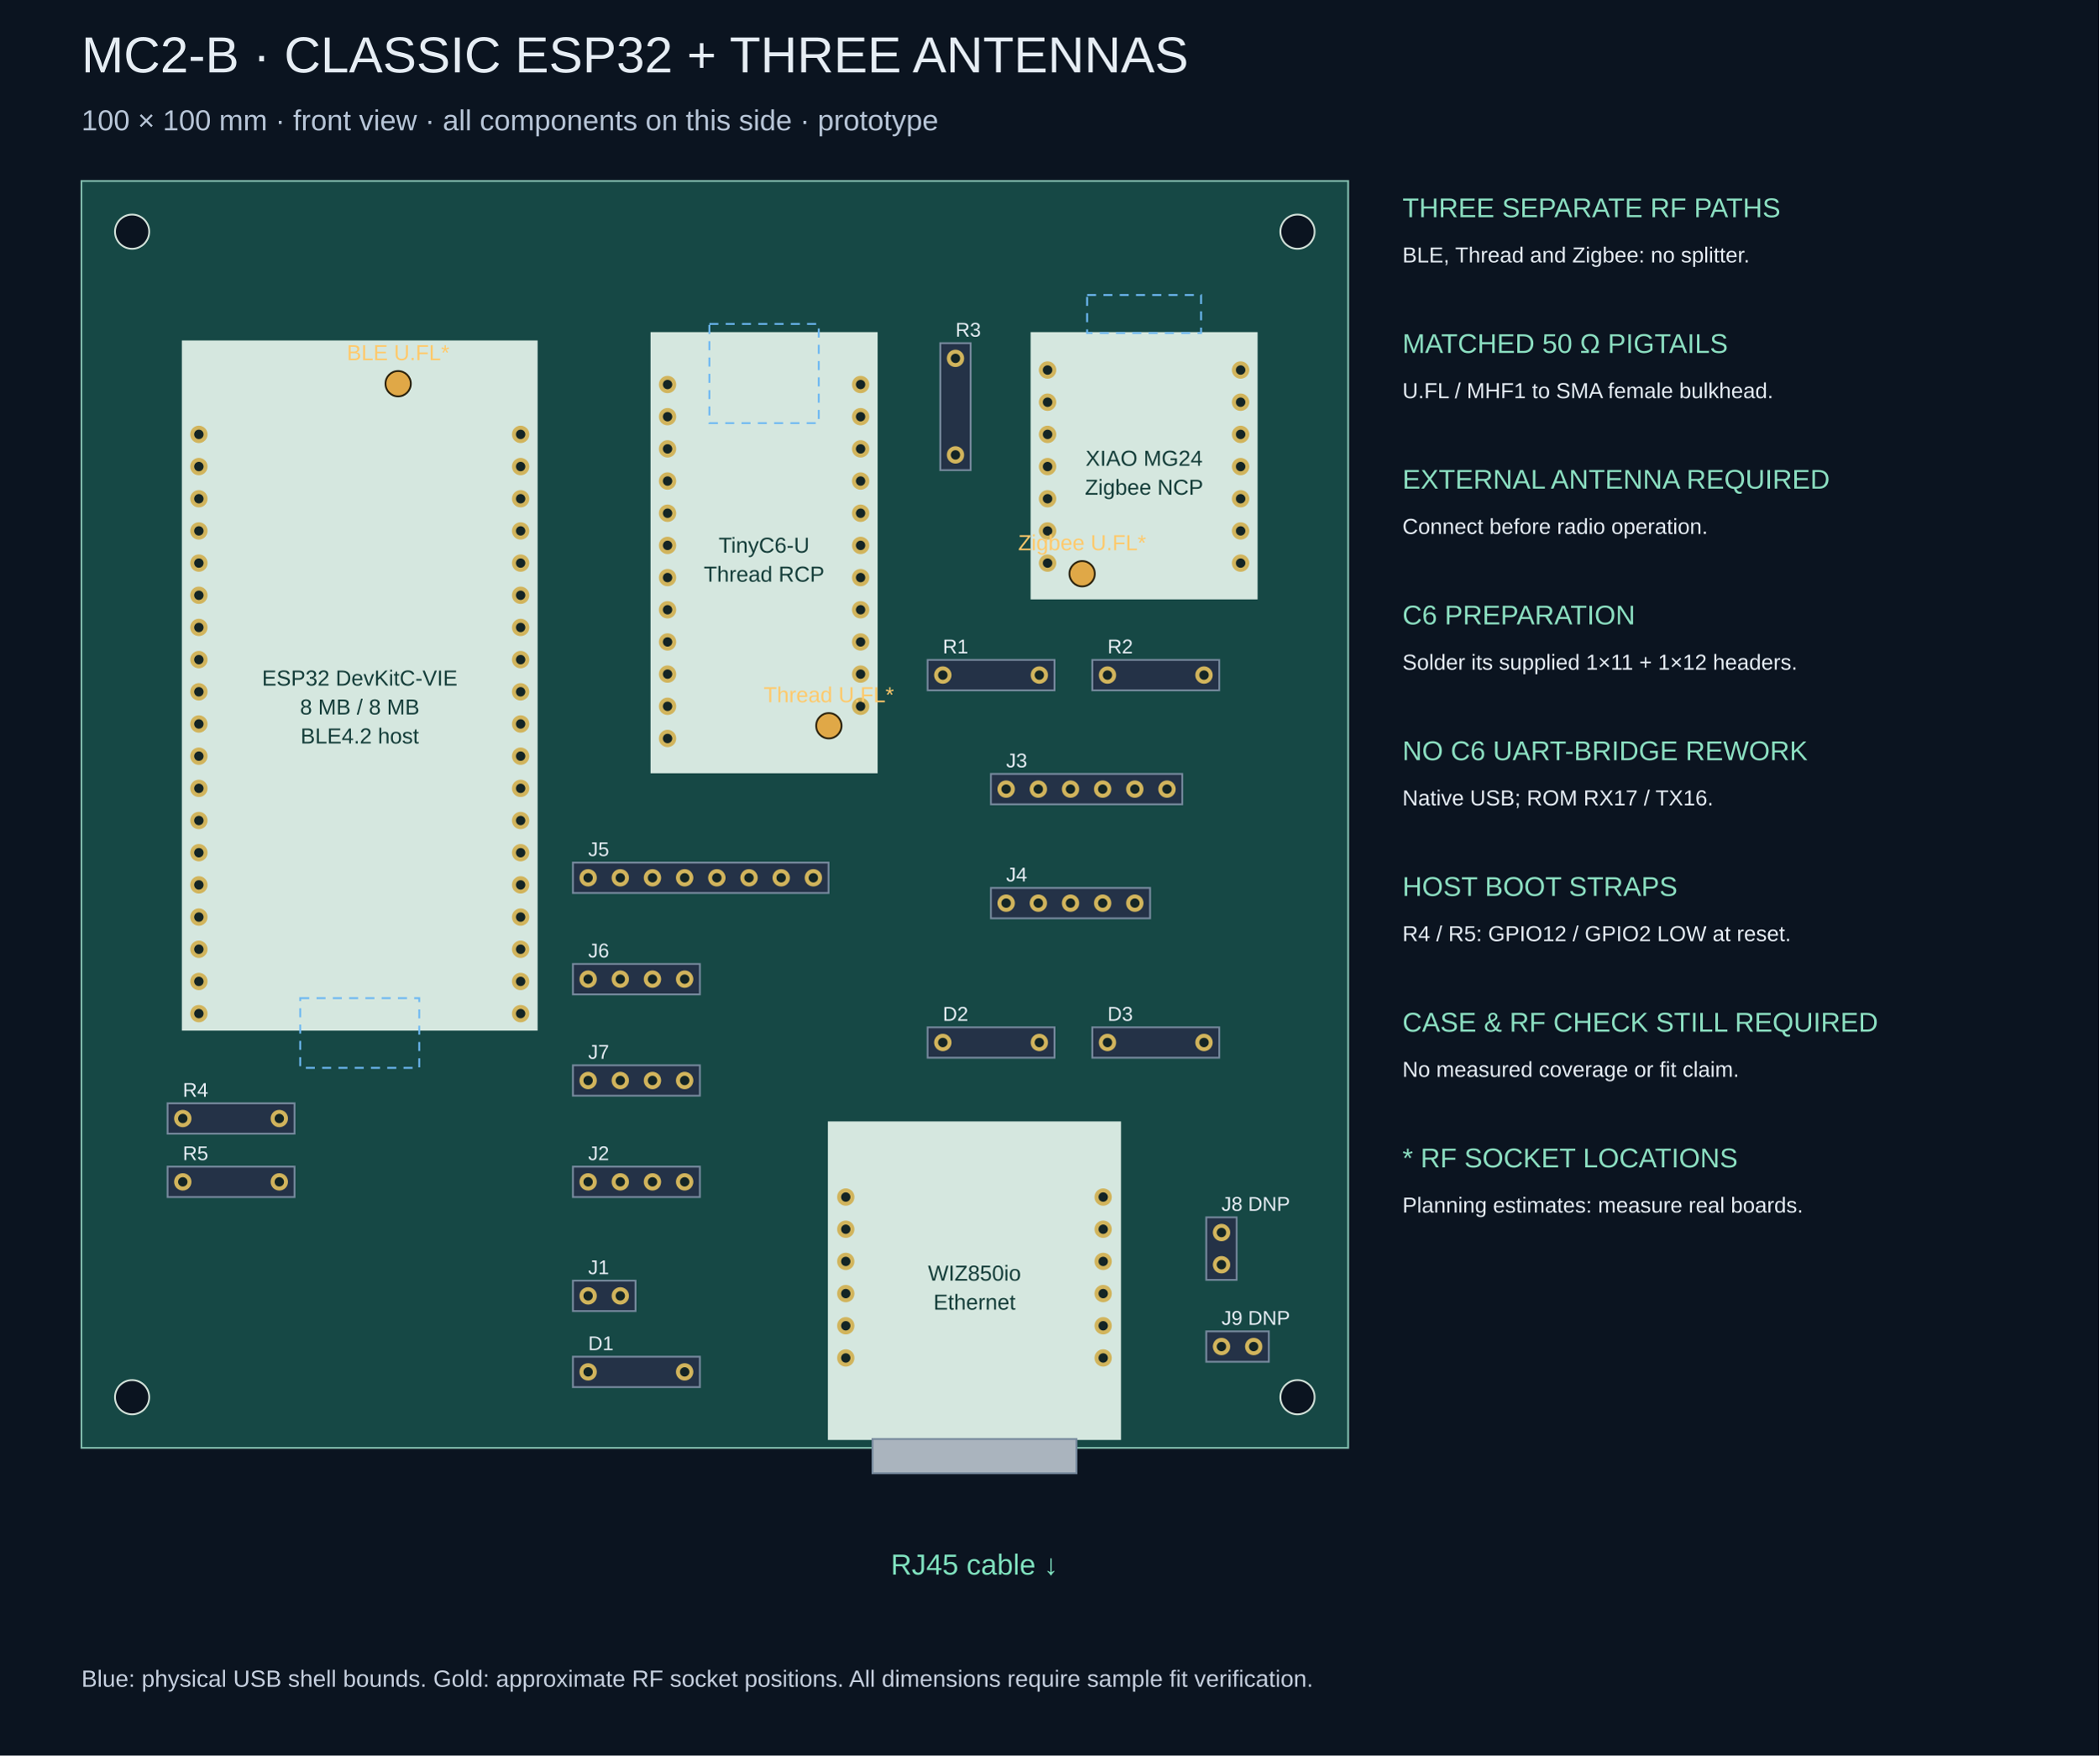
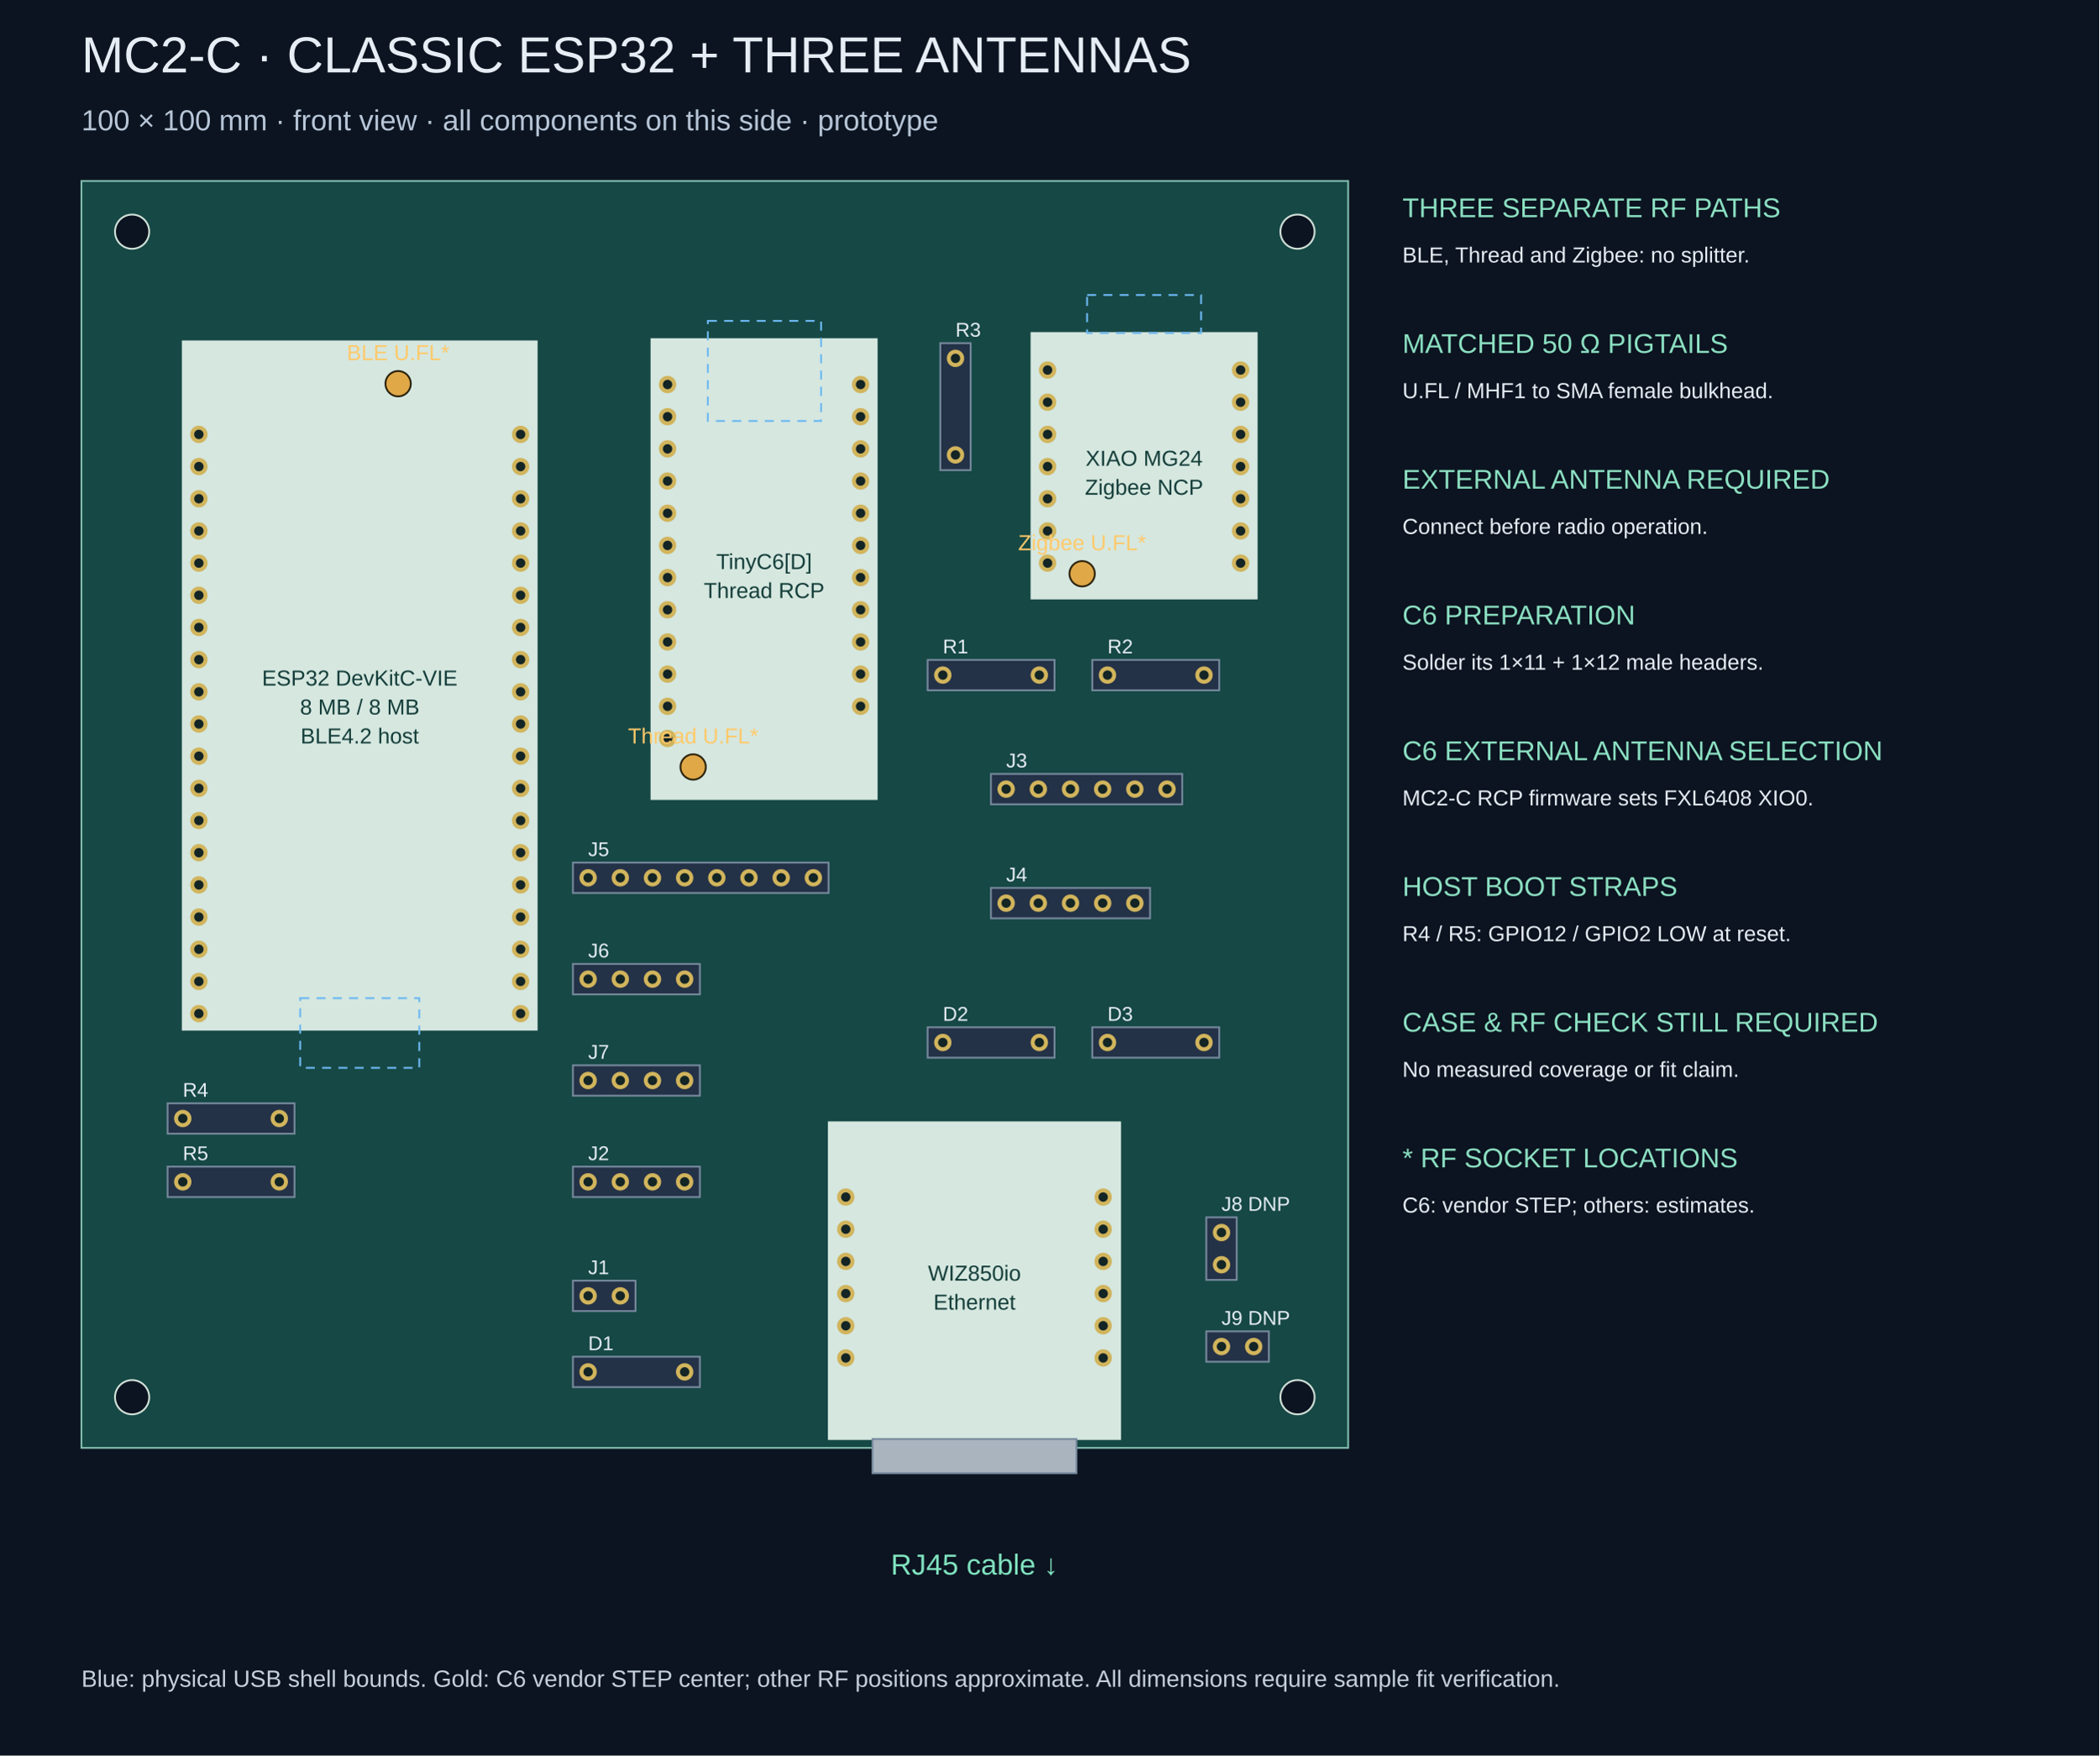
<svg xmlns="http://www.w3.org/2000/svg" width="1160" height="970" viewBox="0 0 1160 970">
  <rect width="100%" height="100%" fill="#0b1420" />
  <style>text{font-family:Arial,sans-serif}</style>
-   <text x="45" y="40" font-size="28" fill="#e6edf4" text-anchor="start">MC2-B · CLASSIC ESP32 + THREE ANTENNAS</text>
+   <text x="45" y="40" font-size="28" fill="#e6edf4" text-anchor="start">MC2-C · CLASSIC ESP32 + THREE ANTENNAS</text>
  <text x="45" y="72" font-size="16" fill="#b8c6d8" text-anchor="start">100 × 100 mm · front view · all components on this side · prototype</text>
  <rect x="45" y="100" width="700" height="700" fill="#164845" stroke="#80bbac" />
  <circle cx="73" cy="128" r="9.45" fill="#0b1420" stroke="#d2e1d9" />
  <circle cx="717" cy="128" r="9.45" fill="#0b1420" stroke="#d2e1d9" />
  <circle cx="73" cy="772" r="9.45" fill="#0b1420" stroke="#d2e1d9" />
  <circle cx="717" cy="772" r="9.45" fill="#0b1420" stroke="#d2e1d9" />
  <rect x="101.0" y="188.62" width="195.58" height="380.31" fill="#d5e7df" stroke="#d5e7df" />
  <text x="198.79" y="378.775" font-size="12" fill="#143d39" text-anchor="middle">ESP32 DevKitC-VIE</text>
  <text x="198.79" y="394.775" font-size="12" fill="#143d39" text-anchor="middle">8 MB / 8 MB</text>
  <text x="198.79" y="410.775" font-size="12" fill="#143d39" text-anchor="middle">BLE4.2 host</text>
  <circle cx="109.89" cy="240.0" r="4.8" fill="#d1b45c" />
  <circle cx="109.89" cy="240.0" r="2.6" fill="#142525" />
  <circle cx="109.89" cy="257.78" r="4.8" fill="#d1b45c" />
  <circle cx="109.89" cy="257.78" r="2.6" fill="#142525" />
  <circle cx="109.89" cy="275.56" r="4.8" fill="#d1b45c" />
  <circle cx="109.89" cy="275.56" r="2.6" fill="#142525" />
  <circle cx="109.89" cy="293.34" r="4.8" fill="#d1b45c" />
  <circle cx="109.89" cy="293.34" r="2.6" fill="#142525" />
  <circle cx="109.89" cy="311.12" r="4.8" fill="#d1b45c" />
  <circle cx="109.89" cy="311.12" r="2.6" fill="#142525" />
  <circle cx="109.89" cy="328.9" r="4.8" fill="#d1b45c" />
  <circle cx="109.89" cy="328.9" r="2.6" fill="#142525" />
  <circle cx="109.89" cy="346.68" r="4.8" fill="#d1b45c" />
  <circle cx="109.89" cy="346.68" r="2.6" fill="#142525" />
  <circle cx="109.89" cy="364.46" r="4.8" fill="#d1b45c" />
  <circle cx="109.89" cy="364.46" r="2.6" fill="#142525" />
  <circle cx="109.89" cy="382.24" r="4.8" fill="#d1b45c" />
  <circle cx="109.89" cy="382.24" r="2.6" fill="#142525" />
  <circle cx="109.89" cy="400.02" r="4.8" fill="#d1b45c" />
  <circle cx="109.89" cy="400.02" r="2.6" fill="#142525" />
  <circle cx="109.89" cy="417.8" r="4.8" fill="#d1b45c" />
  <circle cx="109.89" cy="417.8" r="2.6" fill="#142525" />
  <circle cx="109.89" cy="435.58" r="4.8" fill="#d1b45c" />
  <circle cx="109.89" cy="435.58" r="2.6" fill="#142525" />
  <circle cx="109.89" cy="453.36" r="4.8" fill="#d1b45c" />
  <circle cx="109.89" cy="453.36" r="2.6" fill="#142525" />
  <circle cx="109.89" cy="471.14" r="4.8" fill="#d1b45c" />
  <circle cx="109.89" cy="471.14" r="2.6" fill="#142525" />
  <circle cx="109.89" cy="488.92" r="4.8" fill="#d1b45c" />
  <circle cx="109.89" cy="488.92" r="2.6" fill="#142525" />
  <circle cx="109.89" cy="506.7" r="4.8" fill="#d1b45c" />
  <circle cx="109.89" cy="506.7" r="2.6" fill="#142525" />
  <circle cx="109.89" cy="524.48" r="4.8" fill="#d1b45c" />
  <circle cx="109.89" cy="524.48" r="2.6" fill="#142525" />
  <circle cx="109.89" cy="542.26" r="4.8" fill="#d1b45c" />
  <circle cx="109.89" cy="542.26" r="2.6" fill="#142525" />
  <circle cx="109.89" cy="560.04" r="4.8" fill="#d1b45c" />
  <circle cx="109.89" cy="560.04" r="2.6" fill="#142525" />
  <circle cx="287.69" cy="240.0" r="4.8" fill="#d1b45c" />
  <circle cx="287.69" cy="240.0" r="2.6" fill="#142525" />
  <circle cx="287.69" cy="257.78" r="4.8" fill="#d1b45c" />
  <circle cx="287.69" cy="257.78" r="2.6" fill="#142525" />
  <circle cx="287.69" cy="275.56" r="4.8" fill="#d1b45c" />
  <circle cx="287.69" cy="275.56" r="2.6" fill="#142525" />
  <circle cx="287.69" cy="293.34" r="4.8" fill="#d1b45c" />
  <circle cx="287.69" cy="293.34" r="2.6" fill="#142525" />
  <circle cx="287.69" cy="311.12" r="4.8" fill="#d1b45c" />
  <circle cx="287.69" cy="311.12" r="2.6" fill="#142525" />
  <circle cx="287.69" cy="328.9" r="4.8" fill="#d1b45c" />
  <circle cx="287.69" cy="328.9" r="2.6" fill="#142525" />
  <circle cx="287.69" cy="346.68" r="4.8" fill="#d1b45c" />
  <circle cx="287.69" cy="346.68" r="2.6" fill="#142525" />
  <circle cx="287.69" cy="364.46" r="4.8" fill="#d1b45c" />
  <circle cx="287.69" cy="364.46" r="2.6" fill="#142525" />
  <circle cx="287.69" cy="382.24" r="4.8" fill="#d1b45c" />
  <circle cx="287.69" cy="382.24" r="2.6" fill="#142525" />
  <circle cx="287.69" cy="400.02" r="4.8" fill="#d1b45c" />
  <circle cx="287.69" cy="400.02" r="2.6" fill="#142525" />
  <circle cx="287.69" cy="417.8" r="4.8" fill="#d1b45c" />
  <circle cx="287.69" cy="417.8" r="2.6" fill="#142525" />
  <circle cx="287.69" cy="435.58" r="4.8" fill="#d1b45c" />
  <circle cx="287.69" cy="435.58" r="2.6" fill="#142525" />
  <circle cx="287.69" cy="453.36" r="4.8" fill="#d1b45c" />
  <circle cx="287.69" cy="453.36" r="2.6" fill="#142525" />
  <circle cx="287.69" cy="471.14" r="4.8" fill="#d1b45c" />
  <circle cx="287.69" cy="471.14" r="2.6" fill="#142525" />
  <circle cx="287.69" cy="488.92" r="4.8" fill="#d1b45c" />
  <circle cx="287.69" cy="488.92" r="2.6" fill="#142525" />
  <circle cx="287.69" cy="506.7" r="4.8" fill="#d1b45c" />
  <circle cx="287.69" cy="506.7" r="2.6" fill="#142525" />
  <circle cx="287.69" cy="524.48" r="4.8" fill="#d1b45c" />
  <circle cx="287.69" cy="524.48" r="2.6" fill="#142525" />
  <circle cx="287.69" cy="542.26" r="4.8" fill="#d1b45c" />
  <circle cx="287.69" cy="542.26" r="2.6" fill="#142525" />
  <circle cx="287.69" cy="560.04" r="4.8" fill="#d1b45c" />
  <circle cx="287.69" cy="560.04" r="2.6" fill="#142525" />
-   <rect x="360.0" y="184.0" width="124.46" height="242.742" fill="#d5e7df" stroke="#d5e7df" />
-   <text x="422.23" y="305.371" font-size="12" fill="#143d39" text-anchor="middle">TinyC6-U</text>
-   <text x="422.23" y="321.371" font-size="12" fill="#143d39" text-anchor="middle">Thread RCP</text>
+   <rect x="360.0" y="187.374" width="124.46" height="254.1" fill="#d5e7df" stroke="#d5e7df" />
+   <text x="422.23" y="314.424" font-size="12" fill="#143d39" text-anchor="middle">TinyC6[D]</text>
+   <text x="422.23" y="330.424" font-size="12" fill="#143d39" text-anchor="middle">Thread RCP</text>
  <circle cx="475.57" cy="212.448" r="4.8" fill="#d1b45c" />
  <circle cx="475.57" cy="212.448" r="2.6" fill="#142525" />
  <circle cx="475.57" cy="230.228" r="4.8" fill="#d1b45c" />
  <circle cx="475.57" cy="230.228" r="2.6" fill="#142525" />
  <circle cx="475.57" cy="248.008" r="4.8" fill="#d1b45c" />
  <circle cx="475.57" cy="248.008" r="2.6" fill="#142525" />
  <circle cx="475.57" cy="265.788" r="4.8" fill="#d1b45c" />
  <circle cx="475.57" cy="265.788" r="2.6" fill="#142525" />
  <circle cx="475.57" cy="283.568" r="4.8" fill="#d1b45c" />
  <circle cx="475.57" cy="283.568" r="2.6" fill="#142525" />
  <circle cx="475.57" cy="301.348" r="4.8" fill="#d1b45c" />
  <circle cx="475.57" cy="301.348" r="2.6" fill="#142525" />
  <circle cx="475.57" cy="319.128" r="4.8" fill="#d1b45c" />
  <circle cx="475.57" cy="319.128" r="2.6" fill="#142525" />
  <circle cx="475.57" cy="336.908" r="4.8" fill="#d1b45c" />
  <circle cx="475.57" cy="336.908" r="2.6" fill="#142525" />
  <circle cx="475.57" cy="354.688" r="4.8" fill="#d1b45c" />
  <circle cx="475.57" cy="354.688" r="2.6" fill="#142525" />
  <circle cx="475.57" cy="372.468" r="4.8" fill="#d1b45c" />
  <circle cx="475.57" cy="372.468" r="2.6" fill="#142525" />
  <circle cx="475.57" cy="390.248" r="4.8" fill="#d1b45c" />
  <circle cx="475.57" cy="390.248" r="2.6" fill="#142525" />
  <circle cx="368.89" cy="408.028" r="4.8" fill="#d1b45c" />
  <circle cx="368.89" cy="408.028" r="2.6" fill="#142525" />
  <circle cx="368.89" cy="390.248" r="4.8" fill="#d1b45c" />
  <circle cx="368.89" cy="390.248" r="2.6" fill="#142525" />
  <circle cx="368.89" cy="372.468" r="4.8" fill="#d1b45c" />
  <circle cx="368.89" cy="372.468" r="2.6" fill="#142525" />
  <circle cx="368.89" cy="354.688" r="4.8" fill="#d1b45c" />
  <circle cx="368.89" cy="354.688" r="2.6" fill="#142525" />
  <circle cx="368.89" cy="336.908" r="4.8" fill="#d1b45c" />
  <circle cx="368.89" cy="336.908" r="2.6" fill="#142525" />
  <circle cx="368.89" cy="319.128" r="4.8" fill="#d1b45c" />
  <circle cx="368.89" cy="319.128" r="2.6" fill="#142525" />
  <circle cx="368.89" cy="301.348" r="4.8" fill="#d1b45c" />
  <circle cx="368.89" cy="301.348" r="2.6" fill="#142525" />
  <circle cx="368.89" cy="283.568" r="4.8" fill="#d1b45c" />
  <circle cx="368.89" cy="283.568" r="2.6" fill="#142525" />
  <circle cx="368.89" cy="265.788" r="4.8" fill="#d1b45c" />
  <circle cx="368.89" cy="265.788" r="2.6" fill="#142525" />
  <circle cx="368.89" cy="248.008" r="4.8" fill="#d1b45c" />
  <circle cx="368.89" cy="248.008" r="2.6" fill="#142525" />
  <circle cx="368.89" cy="230.228" r="4.8" fill="#d1b45c" />
  <circle cx="368.89" cy="230.228" r="2.6" fill="#142525" />
  <circle cx="368.89" cy="212.448" r="4.8" fill="#d1b45c" />
  <circle cx="368.89" cy="212.448" r="2.6" fill="#142525" />
  <rect x="570.0" y="184.0" width="124.46" height="146.685" fill="#d5e7df" stroke="#d5e7df" />
  <text x="632.23" y="257.342" font-size="12" fill="#143d39" text-anchor="middle">XIAO MG24</text>
  <text x="632.23" y="273.342" font-size="12" fill="#143d39" text-anchor="middle">Zigbee NCP</text>
  <circle cx="578.89" cy="204.447" r="4.8" fill="#d1b45c" />
  <circle cx="578.89" cy="204.447" r="2.6" fill="#142525" />
  <circle cx="578.89" cy="222.227" r="4.8" fill="#d1b45c" />
  <circle cx="578.89" cy="222.227" r="2.6" fill="#142525" />
  <circle cx="578.89" cy="240.007" r="4.8" fill="#d1b45c" />
  <circle cx="578.89" cy="240.007" r="2.6" fill="#142525" />
  <circle cx="578.89" cy="257.787" r="4.8" fill="#d1b45c" />
  <circle cx="578.89" cy="257.787" r="2.6" fill="#142525" />
  <circle cx="578.89" cy="275.567" r="4.8" fill="#d1b45c" />
  <circle cx="578.89" cy="275.567" r="2.6" fill="#142525" />
  <circle cx="578.89" cy="293.347" r="4.8" fill="#d1b45c" />
  <circle cx="578.89" cy="293.347" r="2.6" fill="#142525" />
  <circle cx="578.89" cy="311.127" r="4.8" fill="#d1b45c" />
  <circle cx="578.89" cy="311.127" r="2.6" fill="#142525" />
  <circle cx="685.57" cy="204.447" r="4.8" fill="#d1b45c" />
  <circle cx="685.57" cy="204.447" r="2.6" fill="#142525" />
  <circle cx="685.57" cy="222.227" r="4.8" fill="#d1b45c" />
  <circle cx="685.57" cy="222.227" r="2.6" fill="#142525" />
  <circle cx="685.57" cy="240.007" r="4.8" fill="#d1b45c" />
  <circle cx="685.57" cy="240.007" r="2.6" fill="#142525" />
  <circle cx="685.57" cy="257.787" r="4.8" fill="#d1b45c" />
  <circle cx="685.57" cy="257.787" r="2.6" fill="#142525" />
  <circle cx="685.57" cy="275.567" r="4.8" fill="#d1b45c" />
  <circle cx="685.57" cy="275.567" r="2.6" fill="#142525" />
  <circle cx="685.57" cy="293.347" r="4.8" fill="#d1b45c" />
  <circle cx="685.57" cy="293.347" r="2.6" fill="#142525" />
  <circle cx="685.57" cy="311.127" r="4.8" fill="#d1b45c" />
  <circle cx="685.57" cy="311.127" r="2.6" fill="#142525" />
  <rect x="458.0" y="620.1" width="161.0" height="175.0" fill="#d5e7df" stroke="#d5e7df" />
  <text x="538.5" y="707.6" font-size="12" fill="#143d39" text-anchor="middle">WIZ850io</text>
  <text x="538.5" y="723.6" font-size="12" fill="#143d39" text-anchor="middle">Ethernet</text>
  <circle cx="609.62" cy="750.3" r="4.8" fill="#d1b45c" />
  <circle cx="609.62" cy="750.3" r="2.6" fill="#142525" />
  <circle cx="609.62" cy="732.52" r="4.8" fill="#d1b45c" />
  <circle cx="609.62" cy="732.52" r="2.6" fill="#142525" />
  <circle cx="609.62" cy="714.74" r="4.8" fill="#d1b45c" />
  <circle cx="609.62" cy="714.74" r="2.6" fill="#142525" />
  <circle cx="609.62" cy="696.96" r="4.8" fill="#d1b45c" />
  <circle cx="609.62" cy="696.96" r="2.6" fill="#142525" />
  <circle cx="609.62" cy="679.18" r="4.8" fill="#d1b45c" />
  <circle cx="609.62" cy="679.18" r="2.6" fill="#142525" />
  <circle cx="609.62" cy="661.4" r="4.8" fill="#d1b45c" />
  <circle cx="609.62" cy="661.4" r="2.6" fill="#142525" />
  <circle cx="467.38" cy="750.3" r="4.8" fill="#d1b45c" />
  <circle cx="467.38" cy="750.3" r="2.6" fill="#142525" />
  <circle cx="467.38" cy="732.52" r="4.8" fill="#d1b45c" />
  <circle cx="467.38" cy="732.52" r="2.6" fill="#142525" />
  <circle cx="467.38" cy="714.74" r="4.8" fill="#d1b45c" />
  <circle cx="467.38" cy="714.74" r="2.6" fill="#142525" />
  <circle cx="467.38" cy="696.96" r="4.8" fill="#d1b45c" />
  <circle cx="467.38" cy="696.96" r="2.6" fill="#142525" />
  <circle cx="467.38" cy="679.18" r="4.8" fill="#d1b45c" />
  <circle cx="467.38" cy="679.18" r="2.6" fill="#142525" />
  <circle cx="467.38" cy="661.4" r="4.8" fill="#d1b45c" />
  <circle cx="467.38" cy="661.4" r="2.6" fill="#142525" />
  <rect x="316.6" y="707.6" width="34.58" height="16.8" fill="#243247" stroke="#76899d" />
  <text x="325.0" y="704.0" font-size="11" fill="#e6edf4" text-anchor="start">J1</text>
  <circle cx="325.0" cy="716.0" r="4.8" fill="#d1b45c" />
  <circle cx="325.0" cy="716.0" r="2.6" fill="#142525" />
  <circle cx="342.78" cy="716.0" r="4.8" fill="#d1b45c" />
  <circle cx="342.78" cy="716.0" r="2.6" fill="#142525" />
  <rect x="316.6" y="644.6" width="70.14" height="16.8" fill="#243247" stroke="#76899d" />
  <text x="325.0" y="641.0" font-size="11" fill="#e6edf4" text-anchor="start">J2</text>
  <circle cx="325.0" cy="653.0" r="4.8" fill="#d1b45c" />
  <circle cx="325.0" cy="653.0" r="2.6" fill="#142525" />
  <circle cx="342.78" cy="653.0" r="4.8" fill="#d1b45c" />
  <circle cx="342.78" cy="653.0" r="2.6" fill="#142525" />
  <circle cx="360.56" cy="653.0" r="4.8" fill="#d1b45c" />
  <circle cx="360.56" cy="653.0" r="2.6" fill="#142525" />
  <circle cx="378.34" cy="653.0" r="4.8" fill="#d1b45c" />
  <circle cx="378.34" cy="653.0" r="2.6" fill="#142525" />
  <rect x="547.6" y="427.6" width="105.7" height="16.8" fill="#243247" stroke="#76899d" />
  <text x="556.0" y="424.0" font-size="11" fill="#e6edf4" text-anchor="start">J3</text>
  <circle cx="556.0" cy="436.0" r="4.8" fill="#d1b45c" />
  <circle cx="556.0" cy="436.0" r="2.6" fill="#142525" />
  <circle cx="573.78" cy="436.0" r="4.8" fill="#d1b45c" />
  <circle cx="573.78" cy="436.0" r="2.6" fill="#142525" />
  <circle cx="591.56" cy="436.0" r="4.8" fill="#d1b45c" />
  <circle cx="591.56" cy="436.0" r="2.6" fill="#142525" />
  <circle cx="609.34" cy="436.0" r="4.8" fill="#d1b45c" />
  <circle cx="609.34" cy="436.0" r="2.6" fill="#142525" />
  <circle cx="627.12" cy="436.0" r="4.8" fill="#d1b45c" />
  <circle cx="627.12" cy="436.0" r="2.6" fill="#142525" />
  <circle cx="644.9" cy="436.0" r="4.8" fill="#d1b45c" />
  <circle cx="644.9" cy="436.0" r="2.6" fill="#142525" />
  <rect x="547.6" y="490.6" width="87.92" height="16.8" fill="#243247" stroke="#76899d" />
  <text x="556.0" y="487.0" font-size="11" fill="#e6edf4" text-anchor="start">J4</text>
  <circle cx="556.0" cy="499.0" r="4.8" fill="#d1b45c" />
  <circle cx="556.0" cy="499.0" r="2.6" fill="#142525" />
  <circle cx="573.78" cy="499.0" r="4.8" fill="#d1b45c" />
  <circle cx="573.78" cy="499.0" r="2.6" fill="#142525" />
  <circle cx="591.56" cy="499.0" r="4.8" fill="#d1b45c" />
  <circle cx="591.56" cy="499.0" r="2.6" fill="#142525" />
  <circle cx="609.34" cy="499.0" r="4.8" fill="#d1b45c" />
  <circle cx="609.34" cy="499.0" r="2.6" fill="#142525" />
  <circle cx="627.12" cy="499.0" r="4.8" fill="#d1b45c" />
  <circle cx="627.12" cy="499.0" r="2.6" fill="#142525" />
  <rect x="316.6" y="476.6" width="141.26" height="16.8" fill="#243247" stroke="#76899d" />
  <text x="325.0" y="473.0" font-size="11" fill="#e6edf4" text-anchor="start">J5</text>
  <circle cx="325.0" cy="485.0" r="4.8" fill="#d1b45c" />
  <circle cx="325.0" cy="485.0" r="2.6" fill="#142525" />
  <circle cx="342.78" cy="485.0" r="4.8" fill="#d1b45c" />
  <circle cx="342.78" cy="485.0" r="2.6" fill="#142525" />
  <circle cx="360.56" cy="485.0" r="4.8" fill="#d1b45c" />
  <circle cx="360.56" cy="485.0" r="2.6" fill="#142525" />
  <circle cx="378.34" cy="485.0" r="4.8" fill="#d1b45c" />
  <circle cx="378.34" cy="485.0" r="2.6" fill="#142525" />
  <circle cx="396.12" cy="485.0" r="4.8" fill="#d1b45c" />
  <circle cx="396.12" cy="485.0" r="2.6" fill="#142525" />
  <circle cx="413.9" cy="485.0" r="4.8" fill="#d1b45c" />
  <circle cx="413.9" cy="485.0" r="2.6" fill="#142525" />
  <circle cx="431.68" cy="485.0" r="4.8" fill="#d1b45c" />
  <circle cx="431.68" cy="485.0" r="2.6" fill="#142525" />
  <circle cx="449.46" cy="485.0" r="4.8" fill="#d1b45c" />
  <circle cx="449.46" cy="485.0" r="2.6" fill="#142525" />
  <rect x="316.6" y="532.6" width="70.14" height="16.8" fill="#243247" stroke="#76899d" />
  <text x="325.0" y="529.0" font-size="11" fill="#e6edf4" text-anchor="start">J6</text>
  <circle cx="325.0" cy="541.0" r="4.8" fill="#d1b45c" />
  <circle cx="325.0" cy="541.0" r="2.6" fill="#142525" />
  <circle cx="342.78" cy="541.0" r="4.8" fill="#d1b45c" />
  <circle cx="342.78" cy="541.0" r="2.6" fill="#142525" />
  <circle cx="360.56" cy="541.0" r="4.8" fill="#d1b45c" />
  <circle cx="360.56" cy="541.0" r="2.6" fill="#142525" />
  <circle cx="378.34" cy="541.0" r="4.8" fill="#d1b45c" />
  <circle cx="378.34" cy="541.0" r="2.6" fill="#142525" />
  <rect x="316.6" y="588.6" width="70.14" height="16.8" fill="#243247" stroke="#76899d" />
  <text x="325.0" y="585.0" font-size="11" fill="#e6edf4" text-anchor="start">J7</text>
  <circle cx="325.0" cy="597.0" r="4.8" fill="#d1b45c" />
  <circle cx="325.0" cy="597.0" r="2.6" fill="#142525" />
  <circle cx="342.78" cy="597.0" r="4.8" fill="#d1b45c" />
  <circle cx="342.78" cy="597.0" r="2.6" fill="#142525" />
  <circle cx="360.56" cy="597.0" r="4.8" fill="#d1b45c" />
  <circle cx="360.56" cy="597.0" r="2.6" fill="#142525" />
  <circle cx="378.34" cy="597.0" r="4.8" fill="#d1b45c" />
  <circle cx="378.34" cy="597.0" r="2.6" fill="#142525" />
  <rect x="316.6" y="749.6" width="70.14" height="16.8" fill="#243247" stroke="#76899d" />
  <text x="325.0" y="746.0" font-size="11" fill="#e6edf4" text-anchor="start">D1</text>
  <circle cx="325.0" cy="758.0" r="4.8" fill="#d1b45c" />
  <circle cx="325.0" cy="758.0" r="2.6" fill="#142525" />
  <circle cx="378.34" cy="758.0" r="4.8" fill="#d1b45c" />
  <circle cx="378.34" cy="758.0" r="2.6" fill="#142525" />
  <rect x="512.6" y="567.6" width="70.14" height="16.8" fill="#243247" stroke="#76899d" />
  <text x="521.0" y="564.0" font-size="11" fill="#e6edf4" text-anchor="start">D2</text>
  <circle cx="521.0" cy="576.0" r="4.8" fill="#d1b45c" />
  <circle cx="521.0" cy="576.0" r="2.6" fill="#142525" />
  <circle cx="574.34" cy="576.0" r="4.8" fill="#d1b45c" />
  <circle cx="574.34" cy="576.0" r="2.6" fill="#142525" />
  <rect x="603.6" y="567.6" width="70.14" height="16.8" fill="#243247" stroke="#76899d" />
  <text x="612.0" y="564.0" font-size="11" fill="#e6edf4" text-anchor="start">D3</text>
  <circle cx="612.0" cy="576.0" r="4.8" fill="#d1b45c" />
  <circle cx="612.0" cy="576.0" r="2.6" fill="#142525" />
  <circle cx="665.34" cy="576.0" r="4.8" fill="#d1b45c" />
  <circle cx="665.34" cy="576.0" r="2.6" fill="#142525" />
  <rect x="512.6" y="364.6" width="70.14" height="16.8" fill="#243247" stroke="#76899d" />
  <text x="521.0" y="361.0" font-size="11" fill="#e6edf4" text-anchor="start">R1</text>
  <circle cx="521.0" cy="373.0" r="4.8" fill="#d1b45c" />
  <circle cx="521.0" cy="373.0" r="2.6" fill="#142525" />
  <circle cx="574.34" cy="373.0" r="4.8" fill="#d1b45c" />
  <circle cx="574.34" cy="373.0" r="2.6" fill="#142525" />
  <rect x="603.6" y="364.6" width="70.14" height="16.8" fill="#243247" stroke="#76899d" />
  <text x="612.0" y="361.0" font-size="11" fill="#e6edf4" text-anchor="start">R2</text>
  <circle cx="612.0" cy="373.0" r="4.8" fill="#d1b45c" />
  <circle cx="612.0" cy="373.0" r="2.6" fill="#142525" />
  <circle cx="665.34" cy="373.0" r="4.8" fill="#d1b45c" />
  <circle cx="665.34" cy="373.0" r="2.6" fill="#142525" />
  <rect x="666.6" y="672.6" width="16.8" height="34.58" fill="#243247" stroke="#76899d" />
  <text x="675.0" y="669.0" font-size="11" fill="#e6edf4" text-anchor="start">J8 DNP</text>
  <circle cx="675.0" cy="681.0" r="4.8" fill="#d1b45c" />
  <circle cx="675.0" cy="681.0" r="2.6" fill="#142525" />
  <circle cx="675.0" cy="698.78" r="4.8" fill="#d1b45c" />
  <circle cx="675.0" cy="698.78" r="2.6" fill="#142525" />
  <rect x="666.6" y="735.6" width="34.58" height="16.8" fill="#243247" stroke="#76899d" />
  <text x="675.0" y="732.0" font-size="11" fill="#e6edf4" text-anchor="start">J9 DNP</text>
  <circle cx="675.0" cy="744.0" r="4.8" fill="#d1b45c" />
  <circle cx="675.0" cy="744.0" r="2.6" fill="#142525" />
  <circle cx="692.78" cy="744.0" r="4.8" fill="#d1b45c" />
  <circle cx="692.78" cy="744.0" r="2.6" fill="#142525" />
  <rect x="519.6" y="189.6" width="16.8" height="70.14" fill="#243247" stroke="#76899d" />
  <text x="528.0" y="186.0" font-size="11" fill="#e6edf4" text-anchor="start">R3</text>
  <circle cx="528.0" cy="198.0" r="4.8" fill="#d1b45c" />
  <circle cx="528.0" cy="198.0" r="2.6" fill="#142525" />
  <circle cx="528.0" cy="251.34" r="4.8" fill="#d1b45c" />
  <circle cx="528.0" cy="251.34" r="2.6" fill="#142525" />
  <rect x="92.6" y="609.6" width="70.14" height="16.8" fill="#243247" stroke="#76899d" />
  <text x="101.0" y="606.0" font-size="11" fill="#e6edf4" text-anchor="start">R4</text>
  <circle cx="101.0" cy="618.0" r="4.8" fill="#d1b45c" />
  <circle cx="101.0" cy="618.0" r="2.6" fill="#142525" />
  <circle cx="154.34" cy="618.0" r="4.8" fill="#d1b45c" />
  <circle cx="154.34" cy="618.0" r="2.6" fill="#142525" />
  <rect x="92.6" y="644.6" width="70.14" height="16.8" fill="#243247" stroke="#76899d" />
  <text x="101.0" y="641.0" font-size="11" fill="#e6edf4" text-anchor="start">R5</text>
  <circle cx="101.0" cy="653.0" r="4.8" fill="#d1b45c" />
  <circle cx="101.0" cy="653.0" r="2.6" fill="#142525" />
  <circle cx="154.34" cy="653.0" r="4.8" fill="#d1b45c" />
  <circle cx="154.34" cy="653.0" r="2.6" fill="#142525" />
  <rect x="165.89" y="551.5" width="65.8" height="38.5" fill="none" stroke="#6db8f2" stroke-dasharray="5 4" />
-   <rect x="391.99" y="178.974" width="60.48" height="54.796" fill="none" stroke="#6db8f2" stroke-dasharray="5 4" />
+   <rect x="391.15" y="177.294" width="62.58" height="55.3" fill="none" stroke="#6db8f2" stroke-dasharray="5 4" />
  <rect x="600.73" y="163.0" width="63.0" height="21.0" fill="none" stroke="#6db8f2" stroke-dasharray="5 4" />
  <circle cx="220" cy="212" r="7" fill="#e0a847" stroke="#29200b" />
  <text x="220" y="199" font-size="12" fill="#ffc96a" text-anchor="middle">BLE U.FL*</text>
-   <circle cx="458" cy="401" r="7" fill="#e0a847" stroke="#29200b" />
-   <text x="458" y="388" font-size="12" fill="#ffc96a" text-anchor="middle">Thread U.FL*</text>
+   <circle cx="383.03" cy="423.764" r="7" fill="#e0a847" stroke="#29200b" />
+   <text x="383.03" y="410.764" font-size="12" fill="#ffc96a" text-anchor="middle">Thread U.FL*</text>
  <circle cx="598" cy="317" r="7" fill="#e0a847" stroke="#29200b" />
  <text x="598" y="304" font-size="12" fill="#ffc96a" text-anchor="middle">Zigbee U.FL*</text>
  <rect x="482.15" y="795.1" width="112.7" height="18.9" fill="#aab4be" stroke="#76899d" />
  <text x="538.5" y="870" font-size="16" fill="#80e2bf" text-anchor="middle">RJ45 cable ↓</text>
  <text x="775" y="120" font-size="15" fill="#8ce0c2" text-anchor="start">THREE SEPARATE RF PATHS</text>
  <text x="775" y="145" font-size="12" fill="#e6edf4" text-anchor="start">BLE, Thread and Zigbee: no splitter.</text>
  <text x="775" y="195" font-size="15" fill="#8ce0c2" text-anchor="start">MATCHED 50 Ω PIGTAILS</text>
  <text x="775" y="220" font-size="12" fill="#e6edf4" text-anchor="start">U.FL / MHF1 to SMA female bulkhead.</text>
  <text x="775" y="270" font-size="15" fill="#8ce0c2" text-anchor="start">EXTERNAL ANTENNA REQUIRED</text>
  <text x="775" y="295" font-size="12" fill="#e6edf4" text-anchor="start">Connect before radio operation.</text>
  <text x="775" y="345" font-size="15" fill="#8ce0c2" text-anchor="start">C6 PREPARATION</text>
-   <text x="775" y="370" font-size="12" fill="#e6edf4" text-anchor="start">Solder its supplied 1×11 + 1×12 headers.</text>
-   <text x="775" y="420" font-size="15" fill="#8ce0c2" text-anchor="start">NO C6 UART-BRIDGE REWORK</text>
-   <text x="775" y="445" font-size="12" fill="#e6edf4" text-anchor="start">Native USB; ROM RX17 / TX16.</text>
+   <text x="775" y="370" font-size="12" fill="#e6edf4" text-anchor="start">Solder its 1×11 + 1×12 male headers.</text>
+   <text x="775" y="420" font-size="15" fill="#8ce0c2" text-anchor="start">C6 EXTERNAL ANTENNA SELECTION</text>
+   <text x="775" y="445" font-size="12" fill="#e6edf4" text-anchor="start">MC2-C RCP firmware sets FXL6408 XIO0.</text>
  <text x="775" y="495" font-size="15" fill="#8ce0c2" text-anchor="start">HOST BOOT STRAPS</text>
  <text x="775" y="520" font-size="12" fill="#e6edf4" text-anchor="start">R4 / R5: GPIO12 / GPIO2 LOW at reset.</text>
  <text x="775" y="570" font-size="15" fill="#8ce0c2" text-anchor="start">CASE &amp; RF CHECK STILL REQUIRED</text>
  <text x="775" y="595" font-size="12" fill="#e6edf4" text-anchor="start">No measured coverage or fit claim.</text>
  <text x="775" y="645" font-size="15" fill="#8ce0c2" text-anchor="start">* RF SOCKET LOCATIONS</text>
-   <text x="775" y="670" font-size="12" fill="#e6edf4" text-anchor="start">Planning estimates: measure real boards.</text>
-   <text x="45" y="932" font-size="13" fill="#c6d0df" text-anchor="start">Blue: physical USB shell bounds. Gold: approximate RF socket positions. All dimensions require sample fit verification.</text>
+   <text x="775" y="670" font-size="12" fill="#e6edf4" text-anchor="start">C6: vendor STEP; others: estimates.</text>
+   <text x="45" y="932" font-size="13" fill="#c6d0df" text-anchor="start">Blue: physical USB shell bounds. Gold: C6 vendor STEP center; other RF positions approximate. All dimensions require sample fit verification.</text>
</svg>
